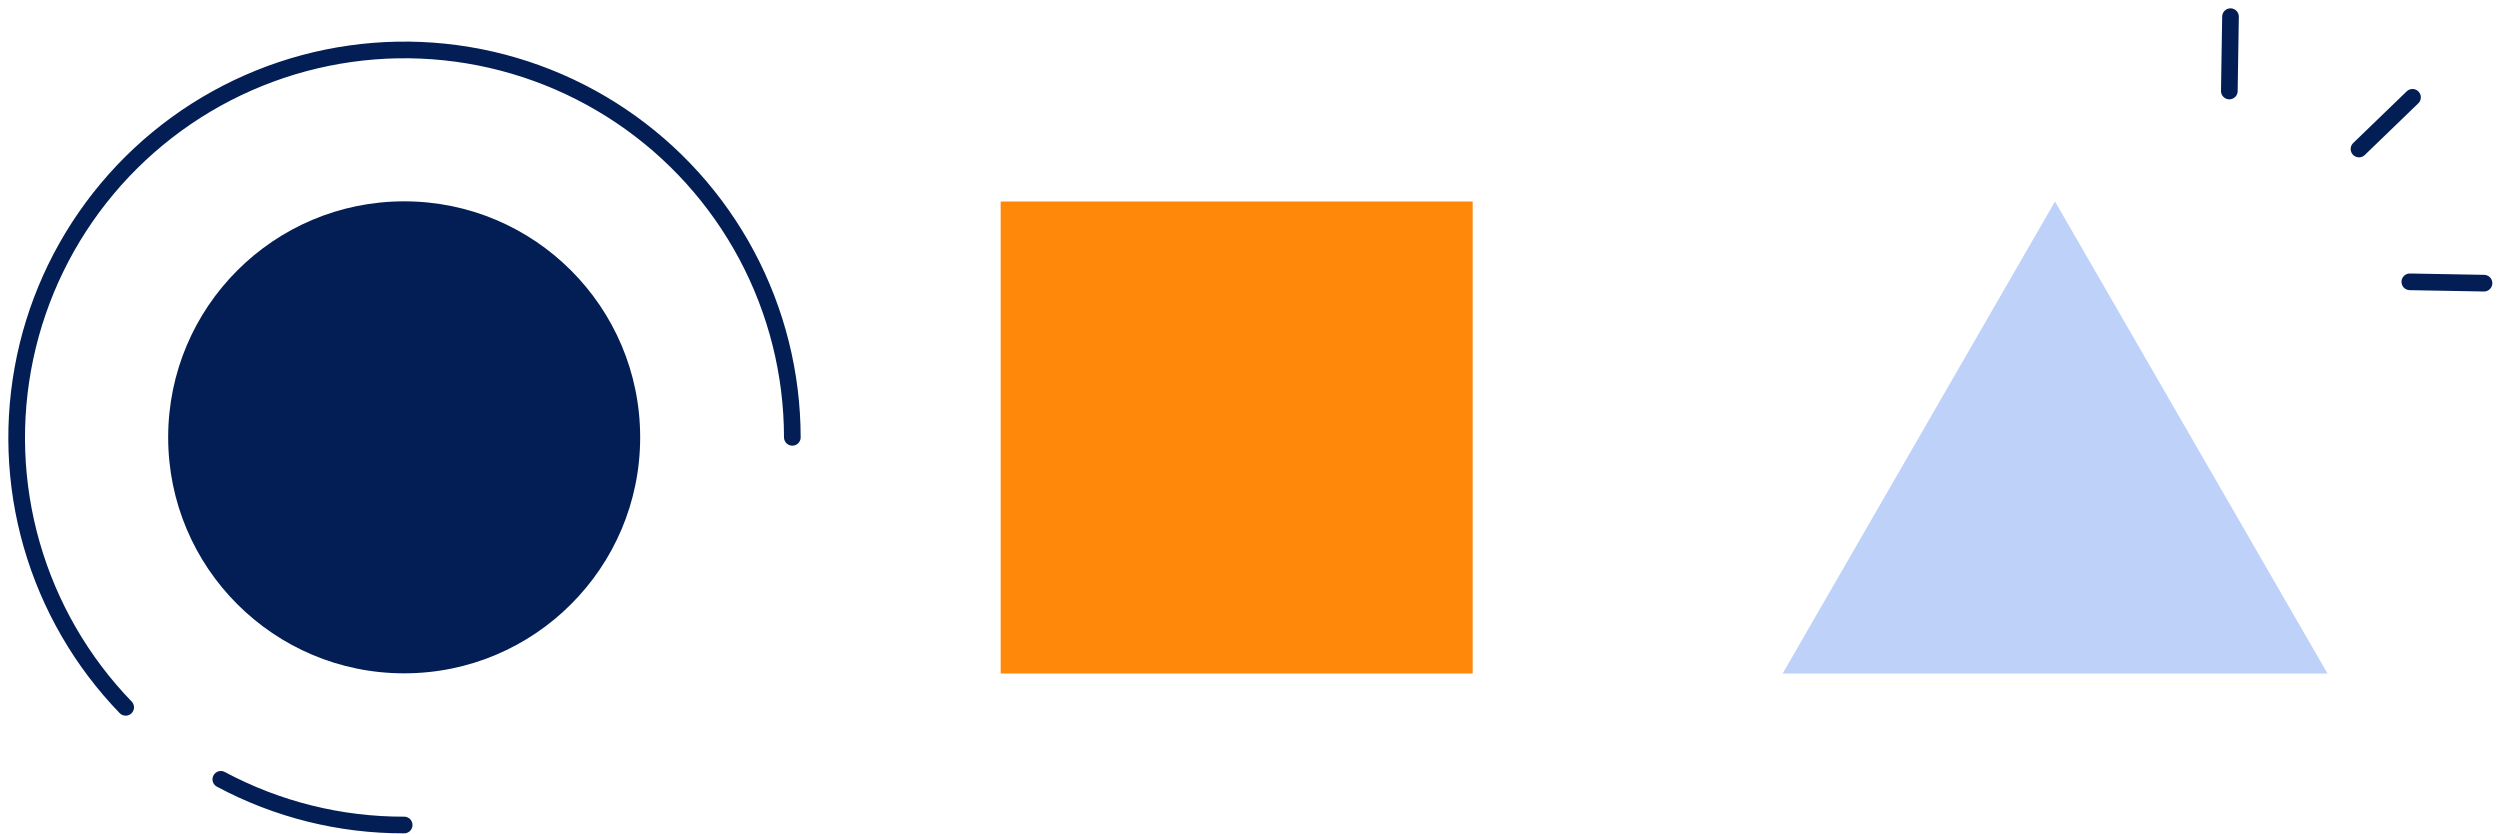
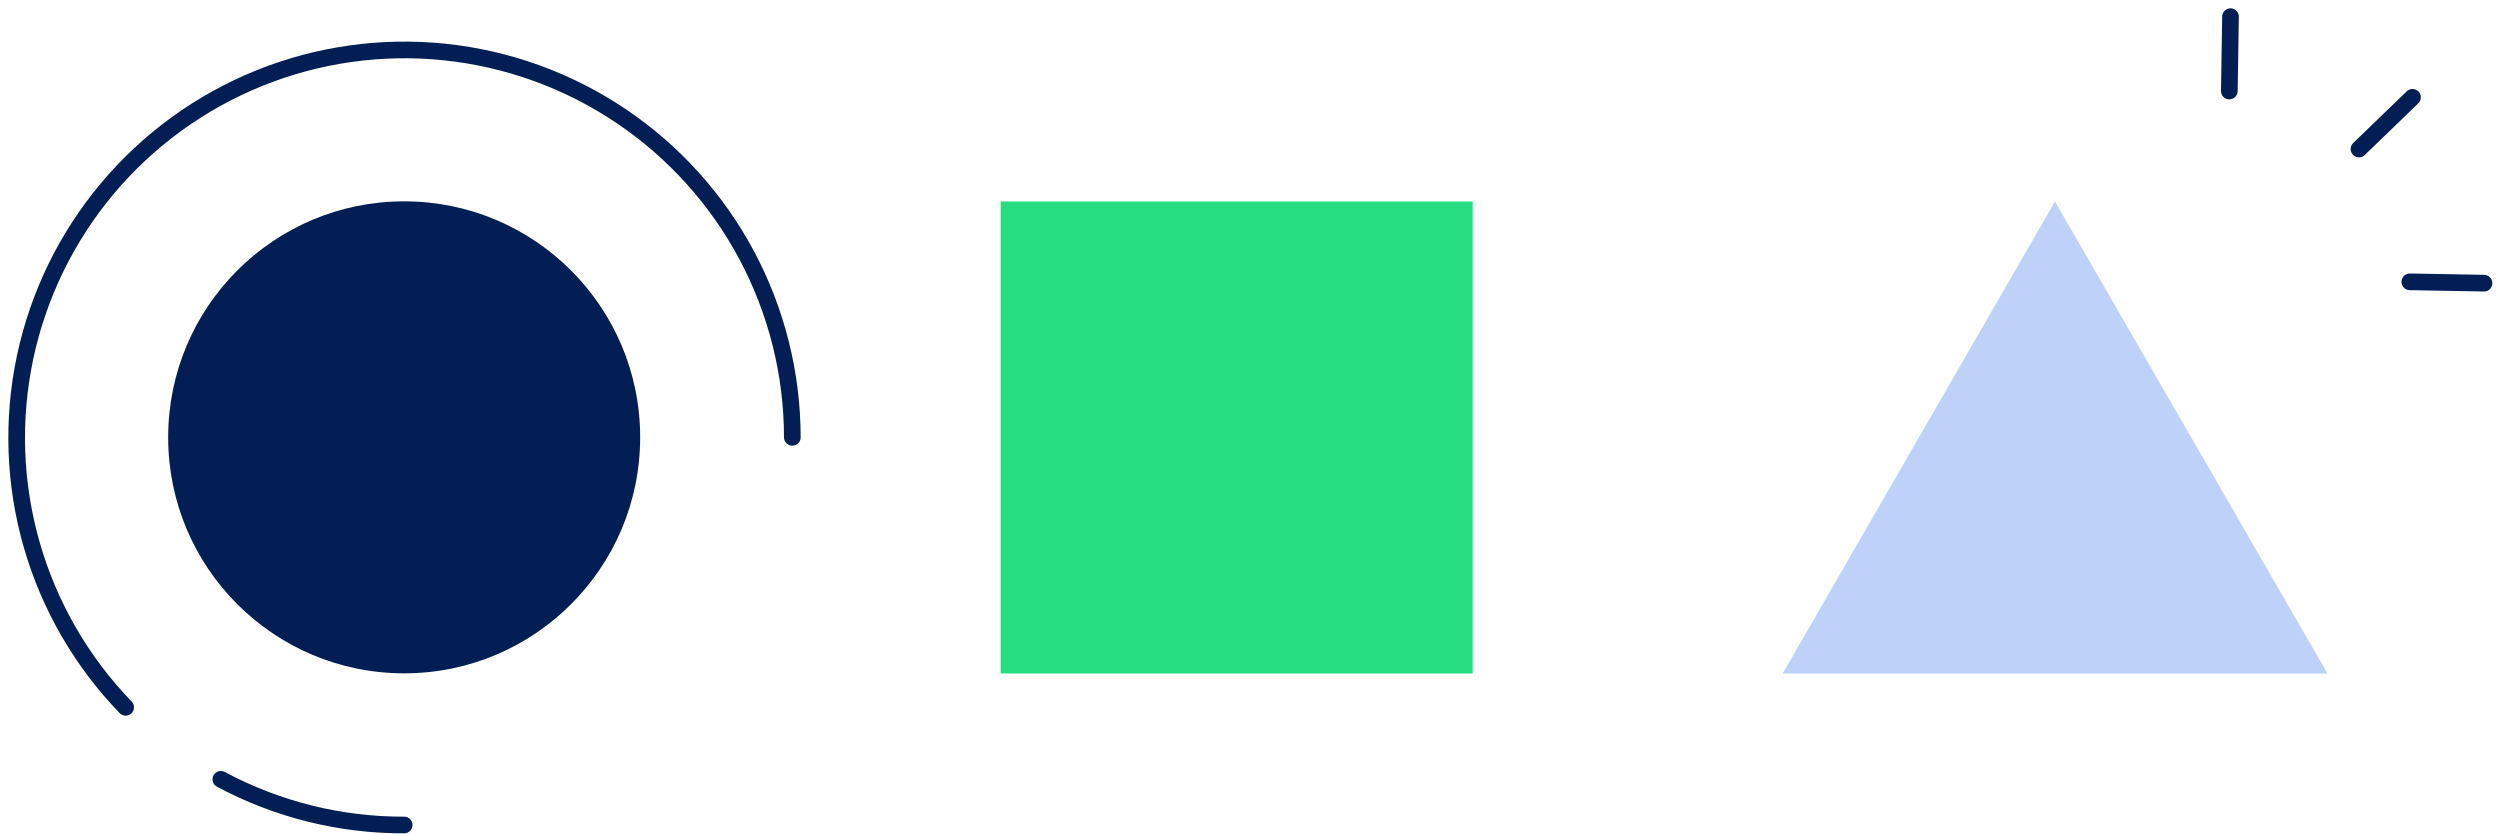
<svg xmlns="http://www.w3.org/2000/svg" width="150" height="50" viewBox="0 0 150 50" fill="none" aria-hidden="true" focusable="false">
  <path d="M24.25 40.4C32.07 40.4 38.41 34.06 38.41 26.24C38.41 18.42 32.07 12.08 24.25 12.08C16.43 12.08 10.09 18.42 10.09 26.24C10.09 34.06 16.43 40.4 24.25 40.4Z" fill="#031E55" />
  <path d="M7.54 42.44C4.892 39.702 2.958 36.355 1.905 32.694C0.853 29.033 0.716 25.17 1.505 21.444C2.294 17.717 3.987 14.242 6.433 11.322C8.879 8.402 12.004 6.128 15.535 4.698C19.065 3.268 22.893 2.727 26.681 3.121C30.47 3.516 34.104 4.835 37.264 6.962C40.423 9.088 43.013 11.959 44.805 15.32C46.596 18.681 47.536 22.431 47.54 26.24" stroke="#031E55" stroke-linecap="round" stroke-linejoin="round" />
  <path d="M24.25 49.5C20.413 49.512 16.633 48.571 13.25 46.76" stroke="#031E55" stroke-linecap="round" stroke-linejoin="round" />
-   <path d="M88.36 12.09H60.04V40.41H88.36V12.09Z" fill="#FF870A" />
+   <path d="M88.36 12.09H60.04V40.41H88.36V12.09Z" fill="#26DE81" />
  <path d="M123.3 12.09L106.96 40.41H139.65L123.3 12.09Z" fill="#BED1F8" />
  <path d="M141.54 8.94L144.75 5.84" stroke="#031E55" stroke-linecap="round" stroke-linejoin="round" />
  <path d="M144.59 16.91L149.04 16.99" stroke="#031E55" stroke-linecap="round" stroke-linejoin="round" />
  <path d="M133.76 5.46L133.83 1" stroke="#031E55" stroke-linecap="round" stroke-linejoin="round" />
</svg>
